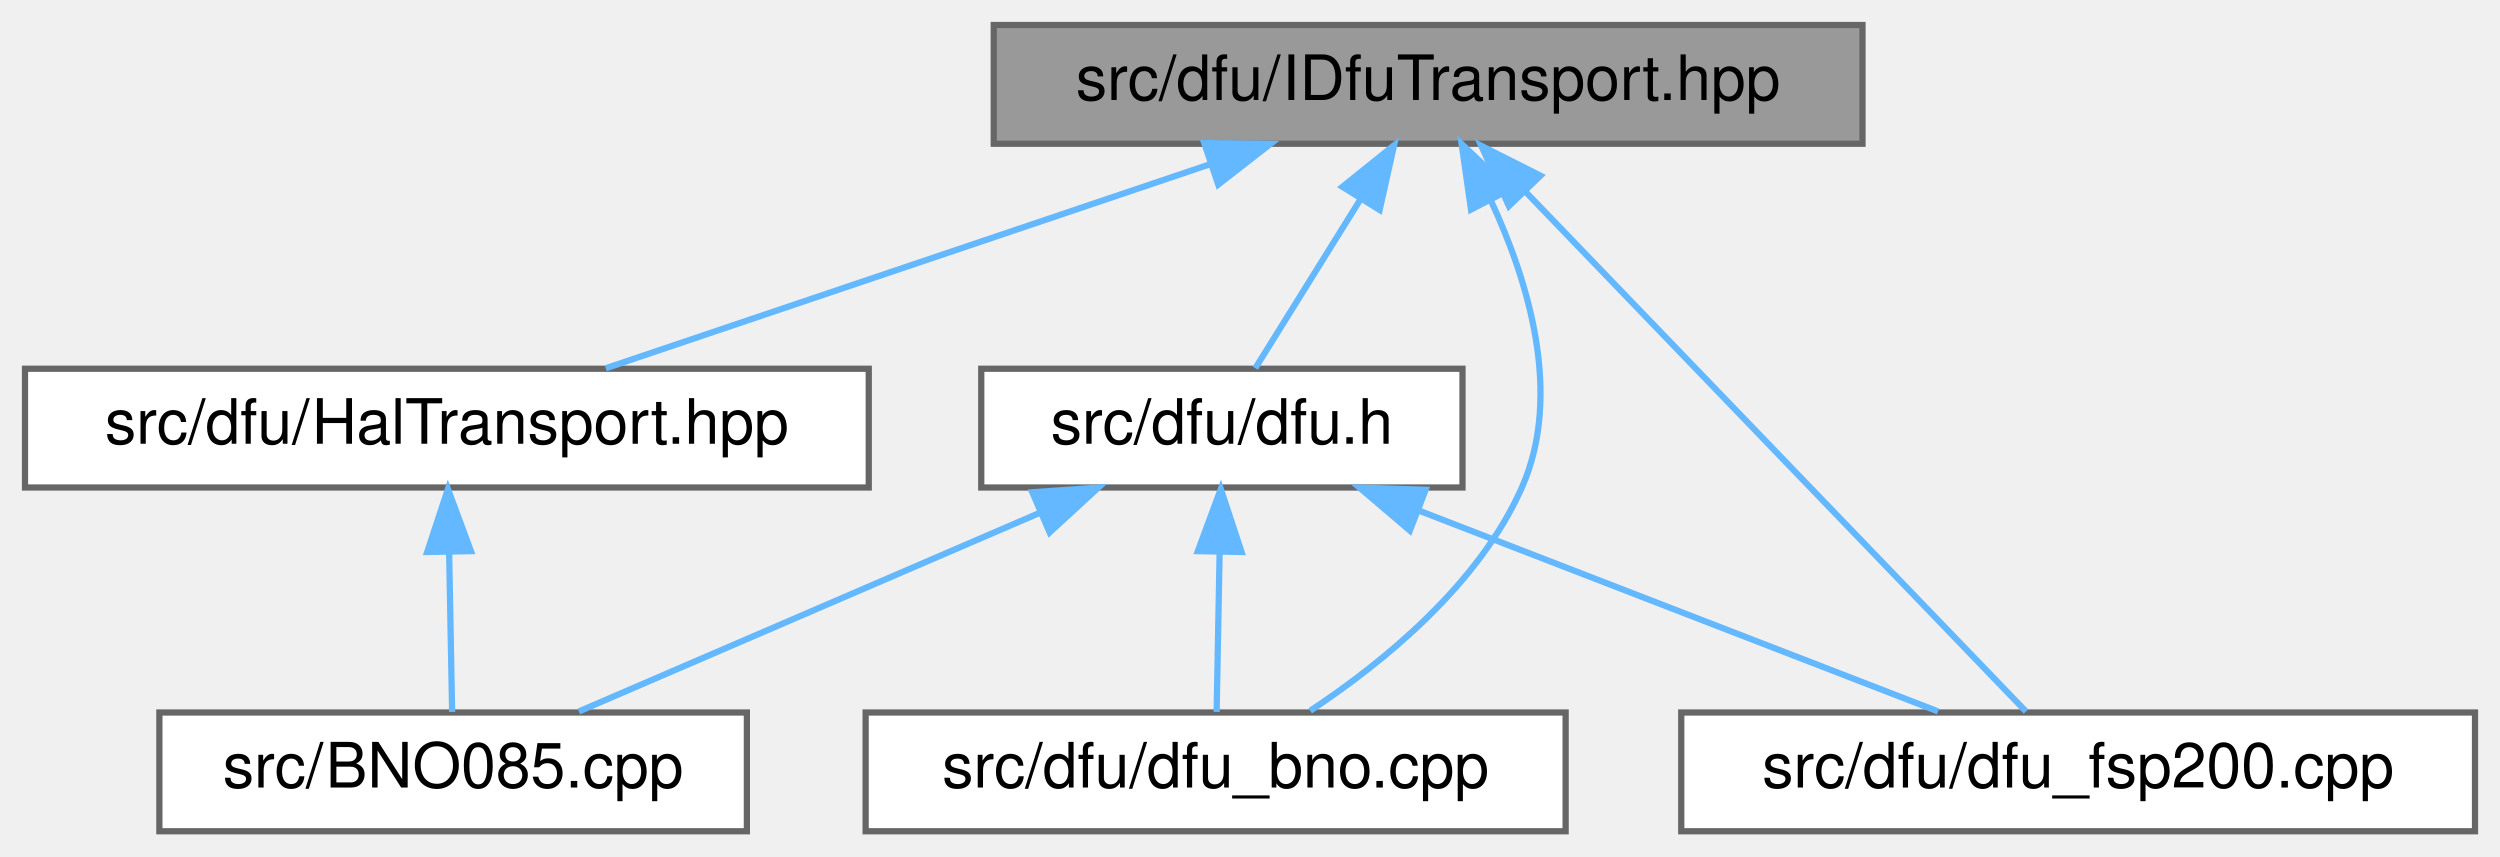
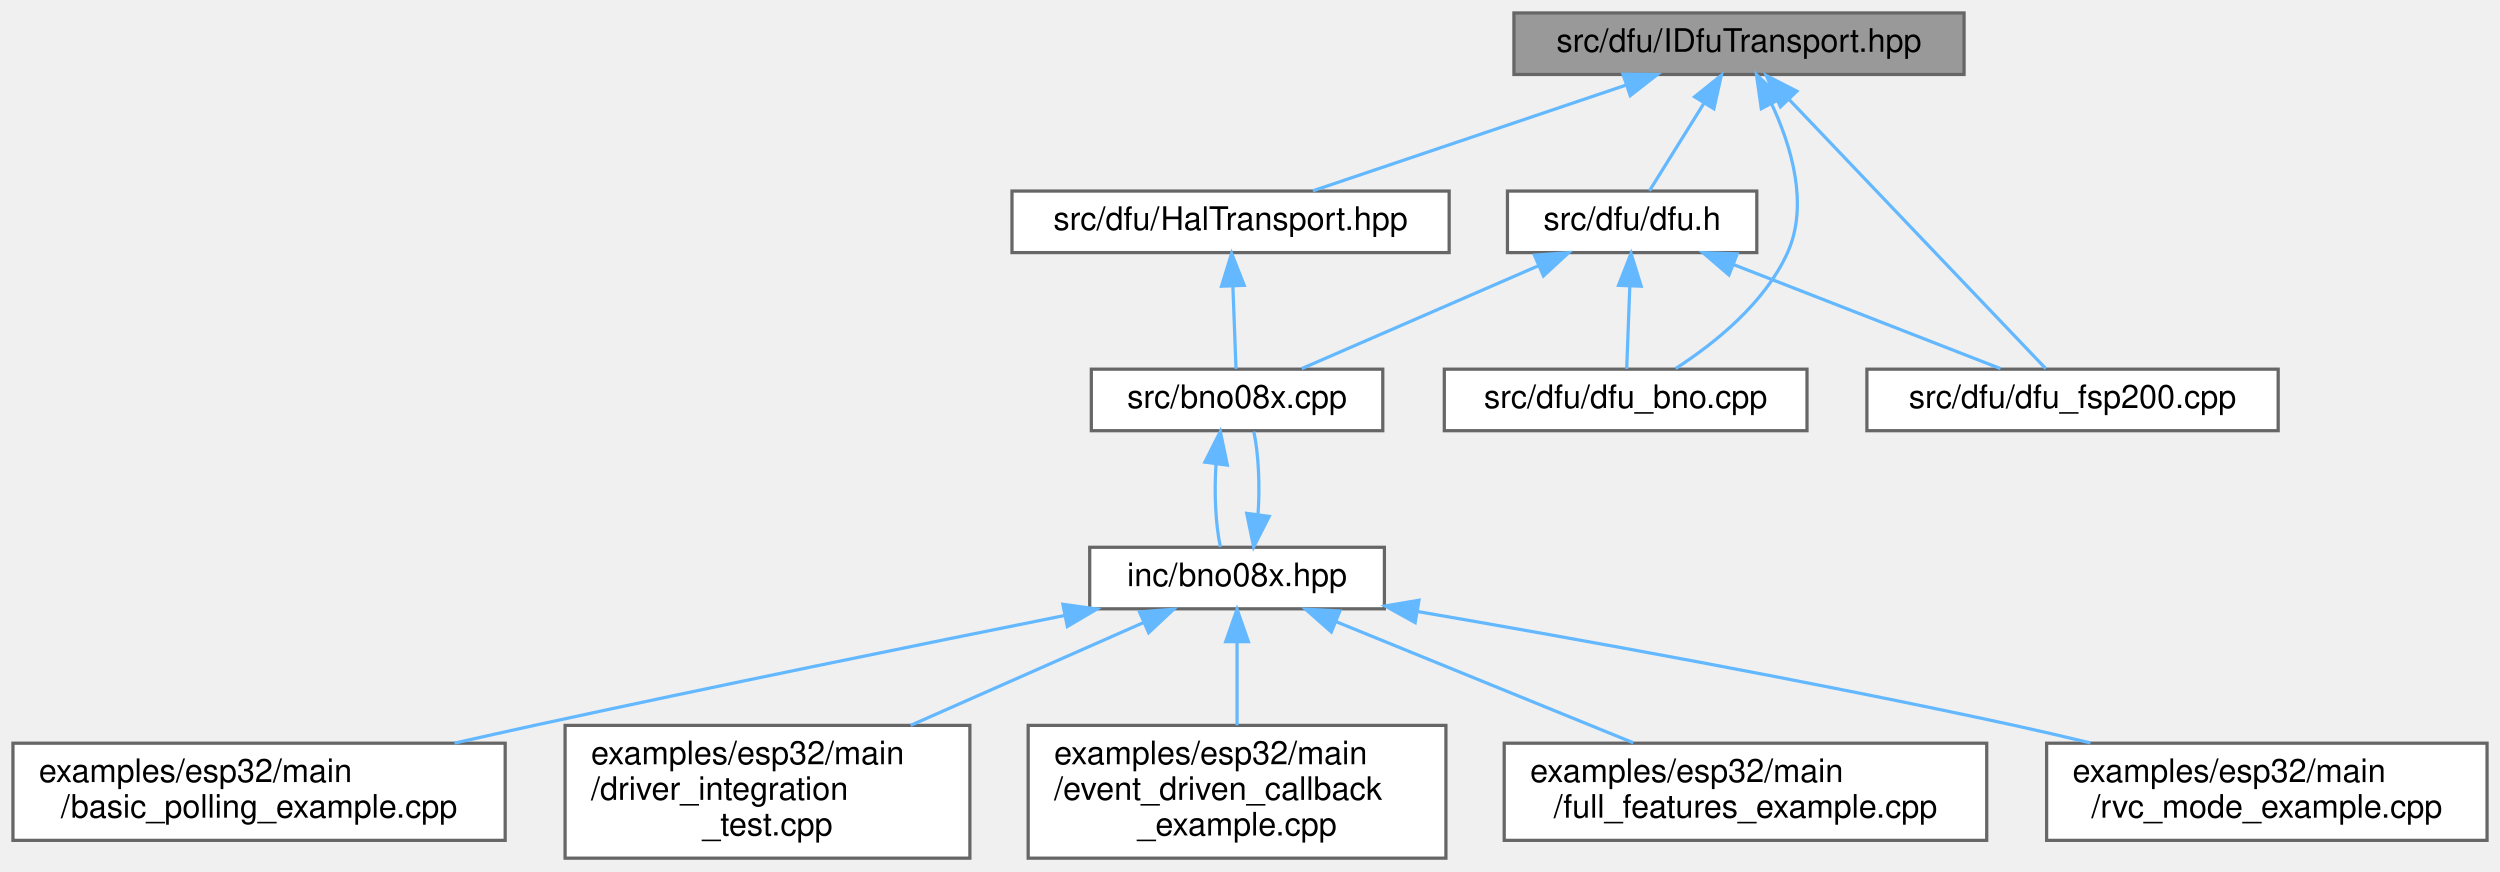
- <svg xmlns="http://www.w3.org/2000/svg" xmlns:xlink="http://www.w3.org/1999/xlink" width="400pt" height="137pt" viewBox="0.00 0.00 400.00 137.00">
-   <g id="graph0" class="graph" transform="scale(1 1) rotate(0) translate(4 133)">
+ <svg xmlns="http://www.w3.org/2000/svg" xmlns:xlink="http://www.w3.org/1999/xlink" width="772pt" height="269pt" viewBox="0.00 0.00 772.00 269.00">
+   <g id="graph0" class="graph" transform="scale(1 1) rotate(0) translate(4 265)">
    <g id="Node000001" class="node">
      <g id="a_Node000001">
        <a xlink:title=" ">
-           <polygon fill="#999999" stroke="#666666" points="294,-129 155,-129 155,-110 294,-110 294,-129" />
-           <text text-anchor="middle" x="224.5" y="-117" font-family="Helvetica,sans-Serif" font-size="10.00">src/dfu/IDfuTransport.hpp</text>
+           <polygon fill="#999999" stroke="#666666" points="602.5,-261 463.5,-261 463.5,-242 602.5,-242 602.5,-261" />
+           <text text-anchor="middle" x="533" y="-249" font-family="Helvetica,sans-Serif" font-size="10.00">src/dfu/IDfuTransport.hpp</text>
        </a>
      </g>
    </g>
    <g id="Node000002" class="node">
      <g id="a_Node000002">
        <a xlink:href="HalTransport_8hpp.html" target="_top" xlink:title=" ">
-           <polygon fill="white" stroke="#666666" points="135,-74 0,-74 0,-55 135,-55 135,-74" />
-           <text text-anchor="middle" x="67.5" y="-62" font-family="Helvetica,sans-Serif" font-size="10.00">src/dfu/HalTransport.hpp</text>
+           <polygon fill="white" stroke="#666666" points="443.5,-206 308.5,-206 308.5,-187 443.5,-187 443.5,-206" />
+           <text text-anchor="middle" x="376" y="-194" font-family="Helvetica,sans-Serif" font-size="10.00">src/dfu/HalTransport.hpp</text>
        </a>
      </g>
    </g>
    <g id="edge1_Node000001_Node000002" class="edge">
      <g id="a_edge1_Node000001_Node000002">
        <a xlink:title=" ">
-           <path fill="none" stroke="#63b8ff" d="M189.45,-106.67C160.18,-96.79 119.13,-82.93 92.92,-74.08" />
-           <polygon fill="#63b8ff" stroke="#63b8ff" points="188.68,-110.1 199.28,-109.98 190.92,-103.47 188.68,-110.1" />
+           <path fill="none" stroke="#63b8ff" d="M497.95,-238.67C468.68,-228.79 427.63,-214.93 401.42,-206.08" />
+           <polygon fill="#63b8ff" stroke="#63b8ff" points="497.18,-242.1 507.78,-241.98 499.42,-235.47 497.18,-242.1" />
+         </a>
+       </g>
+     </g>
+     <g id="Node000010" class="node">
+       <g id="a_Node000010">
+         <a xlink:href="dfu_8h.html" target="_top" xlink:title=" ">
+           <polygon fill="white" stroke="#666666" points="538.5,-206 461.5,-206 461.5,-187 538.5,-187 538.5,-206" />
+           <text text-anchor="middle" x="500" y="-194" font-family="Helvetica,sans-Serif" font-size="10.00">src/dfu/dfu.h</text>
+         </a>
+       </g>
+     </g>
+     <g id="edge10_Node000001_Node000010" class="edge">
+       <g id="a_edge10_Node000001_Node000010">
+         <a xlink:title=" ">
+           <path fill="none" stroke="#63b8ff" d="M522.17,-233.1C516.53,-224.04 509.88,-213.37 505.35,-206.09" />
+           <polygon fill="#63b8ff" stroke="#63b8ff" points="519.29,-235.11 527.55,-241.75 525.24,-231.41 519.29,-235.11" />
+         </a>
+       </g>
+     </g>
+     <g id="Node000011" class="node">
+       <g id="a_Node000011">
+         <a xlink:href="dfu__bno_8cpp.html" target="_top" xlink:title=" ">
+           <polygon fill="white" stroke="#666666" points="554,-151 442,-151 442,-132 554,-132 554,-151" />
+           <text text-anchor="middle" x="498" y="-139" font-family="Helvetica,sans-Serif" font-size="10.00">src/dfu/dfu_bno.cpp</text>
+         </a>
+       </g>
+     </g>
+     <g id="edge14_Node000001_Node000011" class="edge">
+       <g id="a_edge14_Node000001_Node000011">
+         <a xlink:title=" ">
+           <path fill="none" stroke="#63b8ff" d="M543.01,-233.06C549.14,-219.97 554.65,-201.82 548,-187 540.96,-171.31 525.35,-158.89 513.43,-151.2" />
+           <polygon fill="#63b8ff" stroke="#63b8ff" points="539.89,-231.46 538.39,-241.95 546.11,-234.69 539.89,-231.46" />
+         </a>
+       </g>
+     </g>
+     <g id="Node000012" class="node">
+       <g id="a_Node000012">
+         <a xlink:href="dfu__fsp200_8cpp.html" target="_top" xlink:title=" ">
+           <polygon fill="white" stroke="#666666" points="699.5,-151 572.5,-151 572.5,-132 699.5,-132 699.5,-151" />
+           <text text-anchor="middle" x="636" y="-139" font-family="Helvetica,sans-Serif" font-size="10.00">src/dfu/dfu_fsp200.cpp</text>
+         </a>
+       </g>
+     </g>
+     <g id="edge15_Node000001_Node000012" class="edge">
+       <g id="a_edge15_Node000001_Node000012">
+         <a xlink:title=" ">
+           <path fill="none" stroke="#63b8ff" d="M548.45,-234.3C570.58,-211.1 610.53,-169.21 627.74,-151.16" />
+           <polygon fill="#63b8ff" stroke="#63b8ff" points="545.8,-232.01 541.43,-241.66 550.86,-236.84 545.8,-232.01" />
+         </a>
+       </g>
+     </g>
+     <g id="Node000003" class="node">
+       <g id="a_Node000003">
+         <a xlink:href="bno08x_8cpp.html" target="_top" xlink:title="Template implementation of the BNO08x C++ driver.">
+           <polygon fill="white" stroke="#666666" points="423,-151 333,-151 333,-132 423,-132 423,-151" />
+           <text text-anchor="middle" x="378" y="-139" font-family="Helvetica,sans-Serif" font-size="10.00">src/bno08x.cpp</text>
+         </a>
+       </g>
+     </g>
+     <g id="edge2_Node000002_Node000003" class="edge">
+       <g id="a_edge2_Node000002_Node000003">
+         <a xlink:title=" ">
+           <path fill="none" stroke="#63b8ff" d="M376.71,-176.66C377.04,-167.93 377.42,-157.99 377.68,-151.09" />
+           <polygon fill="#63b8ff" stroke="#63b8ff" points="373.21,-176.62 376.33,-186.75 380.2,-176.89 373.21,-176.62" />
        </a>
      </g>
    </g>
    <g id="Node000004" class="node">
      <g id="a_Node000004">
-         <a xlink:href="dfu_8h.html" target="_top" xlink:title=" ">
-           <polygon fill="white" stroke="#666666" points="230,-74 153,-74 153,-55 230,-55 230,-74" />
-           <text text-anchor="middle" x="191.5" y="-62" font-family="Helvetica,sans-Serif" font-size="10.00">src/dfu/dfu.h</text>
-         </a>
-       </g>
-     </g>
-     <g id="edge3_Node000001_Node000004" class="edge">
-       <g id="a_edge3_Node000001_Node000004">
-         <a xlink:title=" ">
-           <path fill="none" stroke="#63b8ff" d="M213.67,-101.1C208.03,-92.04 201.38,-81.37 196.85,-74.09" />
-           <polygon fill="#63b8ff" stroke="#63b8ff" points="210.79,-103.11 219.05,-109.75 216.74,-99.41 210.79,-103.11" />
+         <a xlink:href="bno08x_8hpp.html" target="_top" xlink:title="High level C++ interface for the BNO08x IMU family.">
+           <polygon fill="white" stroke="#666666" points="423.5,-96 332.5,-96 332.5,-77 423.5,-77 423.5,-96" />
+           <text text-anchor="middle" x="378" y="-84" font-family="Helvetica,sans-Serif" font-size="10.00">inc/bno08x.hpp</text>
+         </a>
+       </g>
+     </g>
+     <g id="edge3_Node000003_Node000004" class="edge">
+       <g id="a_edge3_Node000003_Node000004">
+         <a xlink:title=" ">
+           <path fill="none" stroke="#63b8ff" d="M371.51,-121.66C370.91,-112.93 371.36,-102.99 372.87,-96.09" />
+           <polygon fill="#63b8ff" stroke="#63b8ff" points="368.06,-122.29 372.83,-131.75 375,-121.38 368.06,-122.29" />
+         </a>
+       </g>
+     </g>
+     <g id="edge9_Node000004_Node000003" class="edge">
+       <g id="a_edge9_Node000004_Node000003">
+         <a xlink:title=" ">
+           <path fill="none" stroke="#63b8ff" d="M384.48,-106.13C385.1,-114.85 384.66,-124.8 383.17,-131.75" />
+           <polygon fill="#63b8ff" stroke="#63b8ff" points="387.93,-105.53 383.13,-96.09 380.99,-106.47 387.93,-105.53" />
        </a>
      </g>
    </g>
    <g id="Node000005" class="node">
      <g id="a_Node000005">
-         <a xlink:href="dfu__bno_8cpp.html" target="_top" xlink:title=" ">
-           <polygon fill="white" stroke="#666666" points="246.5,-19 134.5,-19 134.5,0 246.5,0 246.5,-19" />
-           <text text-anchor="middle" x="190.5" y="-7" font-family="Helvetica,sans-Serif" font-size="10.00">src/dfu/dfu_bno.cpp</text>
-         </a>
-       </g>
-     </g>
-     <g id="edge7_Node000001_Node000005" class="edge">
-       <g id="a_edge7_Node000001_Node000005">
-         <a xlink:title=" ">
-           <path fill="none" stroke="#63b8ff" d="M234.46,-101.08C240.57,-88 246.08,-69.86 239.5,-55 232.62,-39.45 217.31,-27.01 205.63,-19.27" />
-           <polygon fill="#63b8ff" stroke="#63b8ff" points="231.36,-99.47 229.86,-109.96 237.57,-102.69 231.36,-99.47" />
+         <a xlink:href="basic__polling__example_8cpp.html" target="_top" xlink:title="Basic polling mode example with orientation and linear acceleration.">
+           <polygon fill="white" stroke="#666666" points="152,-35.5 0,-35.5 0,-5.5 152,-5.5 152,-35.5" />
+           <text text-anchor="start" x="8" y="-23.5" font-family="Helvetica,sans-Serif" font-size="10.00">examples/esp32/main</text>
+           <text text-anchor="middle" x="76" y="-12.5" font-family="Helvetica,sans-Serif" font-size="10.00">/basic_polling_example.cpp</text>
+         </a>
+       </g>
+     </g>
+     <g id="edge4_Node000004_Node000005" class="edge">
+       <g id="a_edge4_Node000004_Node000005">
+         <a xlink:title=" ">
+           <path fill="none" stroke="#63b8ff" d="M324.81,-74.95C280.83,-66.14 216.78,-53.12 161,-41 153.01,-39.26 144.61,-37.39 136.33,-35.52" />
+           <polygon fill="#63b8ff" stroke="#63b8ff" points="324.22,-78.4 334.71,-76.93 325.59,-71.54 324.22,-78.4" />
        </a>
      </g>
    </g>
    <g id="Node000006" class="node">
      <g id="a_Node000006">
-         <a xlink:href="dfu__fsp200_8cpp.html" target="_top" xlink:title=" ">
-           <polygon fill="white" stroke="#666666" points="392,-19 265,-19 265,0 392,0 392,-19" />
-           <text text-anchor="middle" x="328.5" y="-7" font-family="Helvetica,sans-Serif" font-size="10.00">src/dfu/dfu_fsp200.cpp</text>
-         </a>
-       </g>
-     </g>
-     <g id="edge8_Node000001_Node000006" class="edge">
-       <g id="a_edge8_Node000001_Node000006">
-         <a xlink:title=" ">
-           <path fill="none" stroke="#63b8ff" d="M240.1,-102.3C262.44,-79.1 302.78,-37.21 320.16,-19.16" />
-           <polygon fill="#63b8ff" stroke="#63b8ff" points="237.43,-100.03 233.01,-109.66 242.47,-104.89 237.43,-100.03" />
-         </a>
-       </g>
-     </g>
-     <g id="Node000003" class="node">
-       <g id="a_Node000003">
-         <a xlink:href="BNO085_8cpp.html" target="_top" xlink:title="Implementation of the BNO085 C++ driver.">
-           <polygon fill="white" stroke="#666666" points="115.5,-19 21.5,-19 21.5,0 115.5,0 115.5,-19" />
-           <text text-anchor="middle" x="68.5" y="-7" font-family="Helvetica,sans-Serif" font-size="10.00">src/BNO085.cpp</text>
-         </a>
-       </g>
-     </g>
-     <g id="edge2_Node000002_Node000003" class="edge">
-       <g id="a_edge2_Node000002_Node000003">
-         <a xlink:title=" ">
-           <path fill="none" stroke="#63b8ff" d="M67.86,-44.66C68.02,-35.93 68.21,-25.99 68.34,-19.09" />
-           <polygon fill="#63b8ff" stroke="#63b8ff" points="64.35,-44.68 67.67,-54.75 71.35,-44.82 64.35,-44.68" />
-         </a>
-       </g>
-     </g>
-     <g id="edge4_Node000004_Node000003" class="edge">
-       <g id="a_edge4_Node000004_Node000003">
-         <a xlink:title=" ">
-           <path fill="none" stroke="#63b8ff" d="M162.25,-50.9C139.53,-41.11 108.63,-27.79 88.62,-19.17" />
-           <polygon fill="#63b8ff" stroke="#63b8ff" points="161.17,-54.24 171.74,-54.98 163.94,-47.81 161.17,-54.24" />
-         </a>
-       </g>
-     </g>
-     <g id="edge5_Node000004_Node000005" class="edge">
-       <g id="a_edge5_Node000004_Node000005">
-         <a xlink:title=" ">
-           <path fill="none" stroke="#63b8ff" d="M191.14,-44.66C190.98,-35.93 190.79,-25.99 190.66,-19.09" />
-           <polygon fill="#63b8ff" stroke="#63b8ff" points="187.65,-44.82 191.33,-54.75 194.65,-44.68 187.65,-44.82" />
-         </a>
-       </g>
-     </g>
-     <g id="edge6_Node000004_Node000006" class="edge">
-       <g id="a_edge6_Node000004_Node000006">
-         <a xlink:title=" ">
-           <path fill="none" stroke="#63b8ff" d="M223.06,-51.29C248.45,-41.47 283.5,-27.91 306.09,-19.17" />
-           <polygon fill="#63b8ff" stroke="#63b8ff" points="221.58,-48.11 213.51,-54.98 224.1,-54.64 221.58,-48.11" />
+         <a xlink:href="driver__integration__test_8cpp.html" target="_top" xlink:title="Comprehensive Integration Test Suite for BNO08x Driver.">
+           <polygon fill="white" stroke="#666666" points="295.5,-41 170.5,-41 170.5,0 295.5,0 295.5,-41" />
+           <text text-anchor="start" x="178.5" y="-29" font-family="Helvetica,sans-Serif" font-size="10.00">examples/esp32/main</text>
+           <text text-anchor="start" x="178.5" y="-18" font-family="Helvetica,sans-Serif" font-size="10.00">/driver_integration</text>
+           <text text-anchor="middle" x="233" y="-7" font-family="Helvetica,sans-Serif" font-size="10.00">_test.cpp</text>
+         </a>
+       </g>
+     </g>
+     <g id="edge5_Node000004_Node000006" class="edge">
+       <g id="a_edge5_Node000004_Node000006">
+         <a xlink:title=" ">
+           <path fill="none" stroke="#63b8ff" d="M349.28,-72.83C328.71,-63.75 300.62,-51.35 277.2,-41.01" />
+           <polygon fill="#63b8ff" stroke="#63b8ff" points="347.88,-76.03 358.44,-76.87 350.71,-69.63 347.88,-76.03" />
+         </a>
+       </g>
+     </g>
+     <g id="Node000007" class="node">
+       <g id="a_Node000007">
+         <a xlink:href="event__driven__callback__example_8cpp.html" target="_top" xlink:title="Event-driven callback example with step counter and tap detector.">
+           <polygon fill="white" stroke="#666666" points="442.5,-41 313.5,-41 313.5,0 442.5,0 442.5,-41" />
+           <text text-anchor="start" x="321.5" y="-29" font-family="Helvetica,sans-Serif" font-size="10.00">examples/esp32/main</text>
+           <text text-anchor="start" x="321.5" y="-18" font-family="Helvetica,sans-Serif" font-size="10.00">/event_driven_callback</text>
+           <text text-anchor="middle" x="378" y="-7" font-family="Helvetica,sans-Serif" font-size="10.00">_example.cpp</text>
+         </a>
+       </g>
+     </g>
+     <g id="edge6_Node000004_Node000007" class="edge">
+       <g id="a_edge6_Node000004_Node000007">
+         <a xlink:title=" ">
+           <path fill="none" stroke="#63b8ff" d="M378,-66.63C378,-58.56 378,-49.15 378,-41.01" />
+           <polygon fill="#63b8ff" stroke="#63b8ff" points="374.5,-66.87 378,-76.87 381.5,-66.87 374.5,-66.87" />
+         </a>
+       </g>
+     </g>
+     <g id="Node000008" class="node">
+       <g id="a_Node000008">
+         <a xlink:href="full__features__example_8cpp.html" target="_top" xlink:title="Comprehensive example demonstrating all BNO08x features.">
+           <polygon fill="white" stroke="#666666" points="609.5,-35.5 460.5,-35.5 460.5,-5.5 609.5,-5.5 609.5,-35.5" />
+           <text text-anchor="start" x="468.5" y="-23.5" font-family="Helvetica,sans-Serif" font-size="10.00">examples/esp32/main</text>
+           <text text-anchor="middle" x="535" y="-12.5" font-family="Helvetica,sans-Serif" font-size="10.00">/full_features_example.cpp</text>
+         </a>
+       </g>
+     </g>
+     <g id="edge7_Node000004_Node000008" class="edge">
+       <g id="a_edge7_Node000004_Node000008">
+         <a xlink:title=" ">
+           <path fill="none" stroke="#63b8ff" d="M408.65,-73C434.99,-62.27 472.94,-46.8 500.37,-35.62" />
+           <polygon fill="#63b8ff" stroke="#63b8ff" points="407.11,-69.85 399.17,-76.87 409.76,-76.33 407.11,-69.85" />
+         </a>
+       </g>
+     </g>
+     <g id="Node000009" class="node">
+       <g id="a_Node000009">
+         <a xlink:href="rvc__mode__example_8cpp.html" target="_top" xlink:title="RVC (Reduced Vector Computation) mode example.">
+           <polygon fill="white" stroke="#666666" points="764,-35.5 628,-35.5 628,-5.5 764,-5.5 764,-35.5" />
+           <text text-anchor="start" x="636" y="-23.5" font-family="Helvetica,sans-Serif" font-size="10.00">examples/esp32/main</text>
+           <text text-anchor="middle" x="696" y="-12.5" font-family="Helvetica,sans-Serif" font-size="10.00">/rvc_mode_example.cpp</text>
+         </a>
+       </g>
+     </g>
+     <g id="edge8_Node000004_Node000009" class="edge">
+       <g id="a_edge8_Node000004_Node000009">
+         <a xlink:title=" ">
+           <path fill="none" stroke="#63b8ff" d="M433.76,-76.16C482.53,-67.76 555.18,-54.66 618,-41 625.64,-39.34 633.67,-37.47 641.55,-35.57" />
+           <polygon fill="#63b8ff" stroke="#63b8ff" points="433,-72.74 423.73,-77.88 434.18,-79.64 433,-72.74" />
+         </a>
+       </g>
+     </g>
+     <g id="edge11_Node000010_Node000003" class="edge">
+       <g id="a_edge11_Node000010_Node000003">
+         <a xlink:title=" ">
+           <path fill="none" stroke="#63b8ff" d="M470.99,-182.9C448.46,-173.11 417.8,-159.79 397.96,-151.17" />
+           <polygon fill="#63b8ff" stroke="#63b8ff" points="469.83,-186.21 480.4,-186.98 472.62,-179.79 469.83,-186.21" />
+         </a>
+       </g>
+     </g>
+     <g id="edge12_Node000010_Node000011" class="edge">
+       <g id="a_edge12_Node000010_Node000011">
+         <a xlink:title=" ">
+           <path fill="none" stroke="#63b8ff" d="M499.29,-176.66C498.96,-167.93 498.58,-157.99 498.32,-151.09" />
+           <polygon fill="#63b8ff" stroke="#63b8ff" points="495.8,-176.89 499.67,-186.75 502.79,-176.62 495.8,-176.89" />
+         </a>
+       </g>
+     </g>
+     <g id="edge13_Node000010_Node000012" class="edge">
+       <g id="a_edge13_Node000010_Node000012">
+         <a xlink:title=" ">
+           <path fill="none" stroke="#63b8ff" d="M531.33,-183.29C556.54,-173.47 591.33,-159.91 613.75,-151.17" />
+           <polygon fill="#63b8ff" stroke="#63b8ff" points="529.9,-180.09 521.85,-186.98 532.44,-186.61 529.9,-180.09" />
        </a>
      </g>
    </g>
  </g>
</svg>
